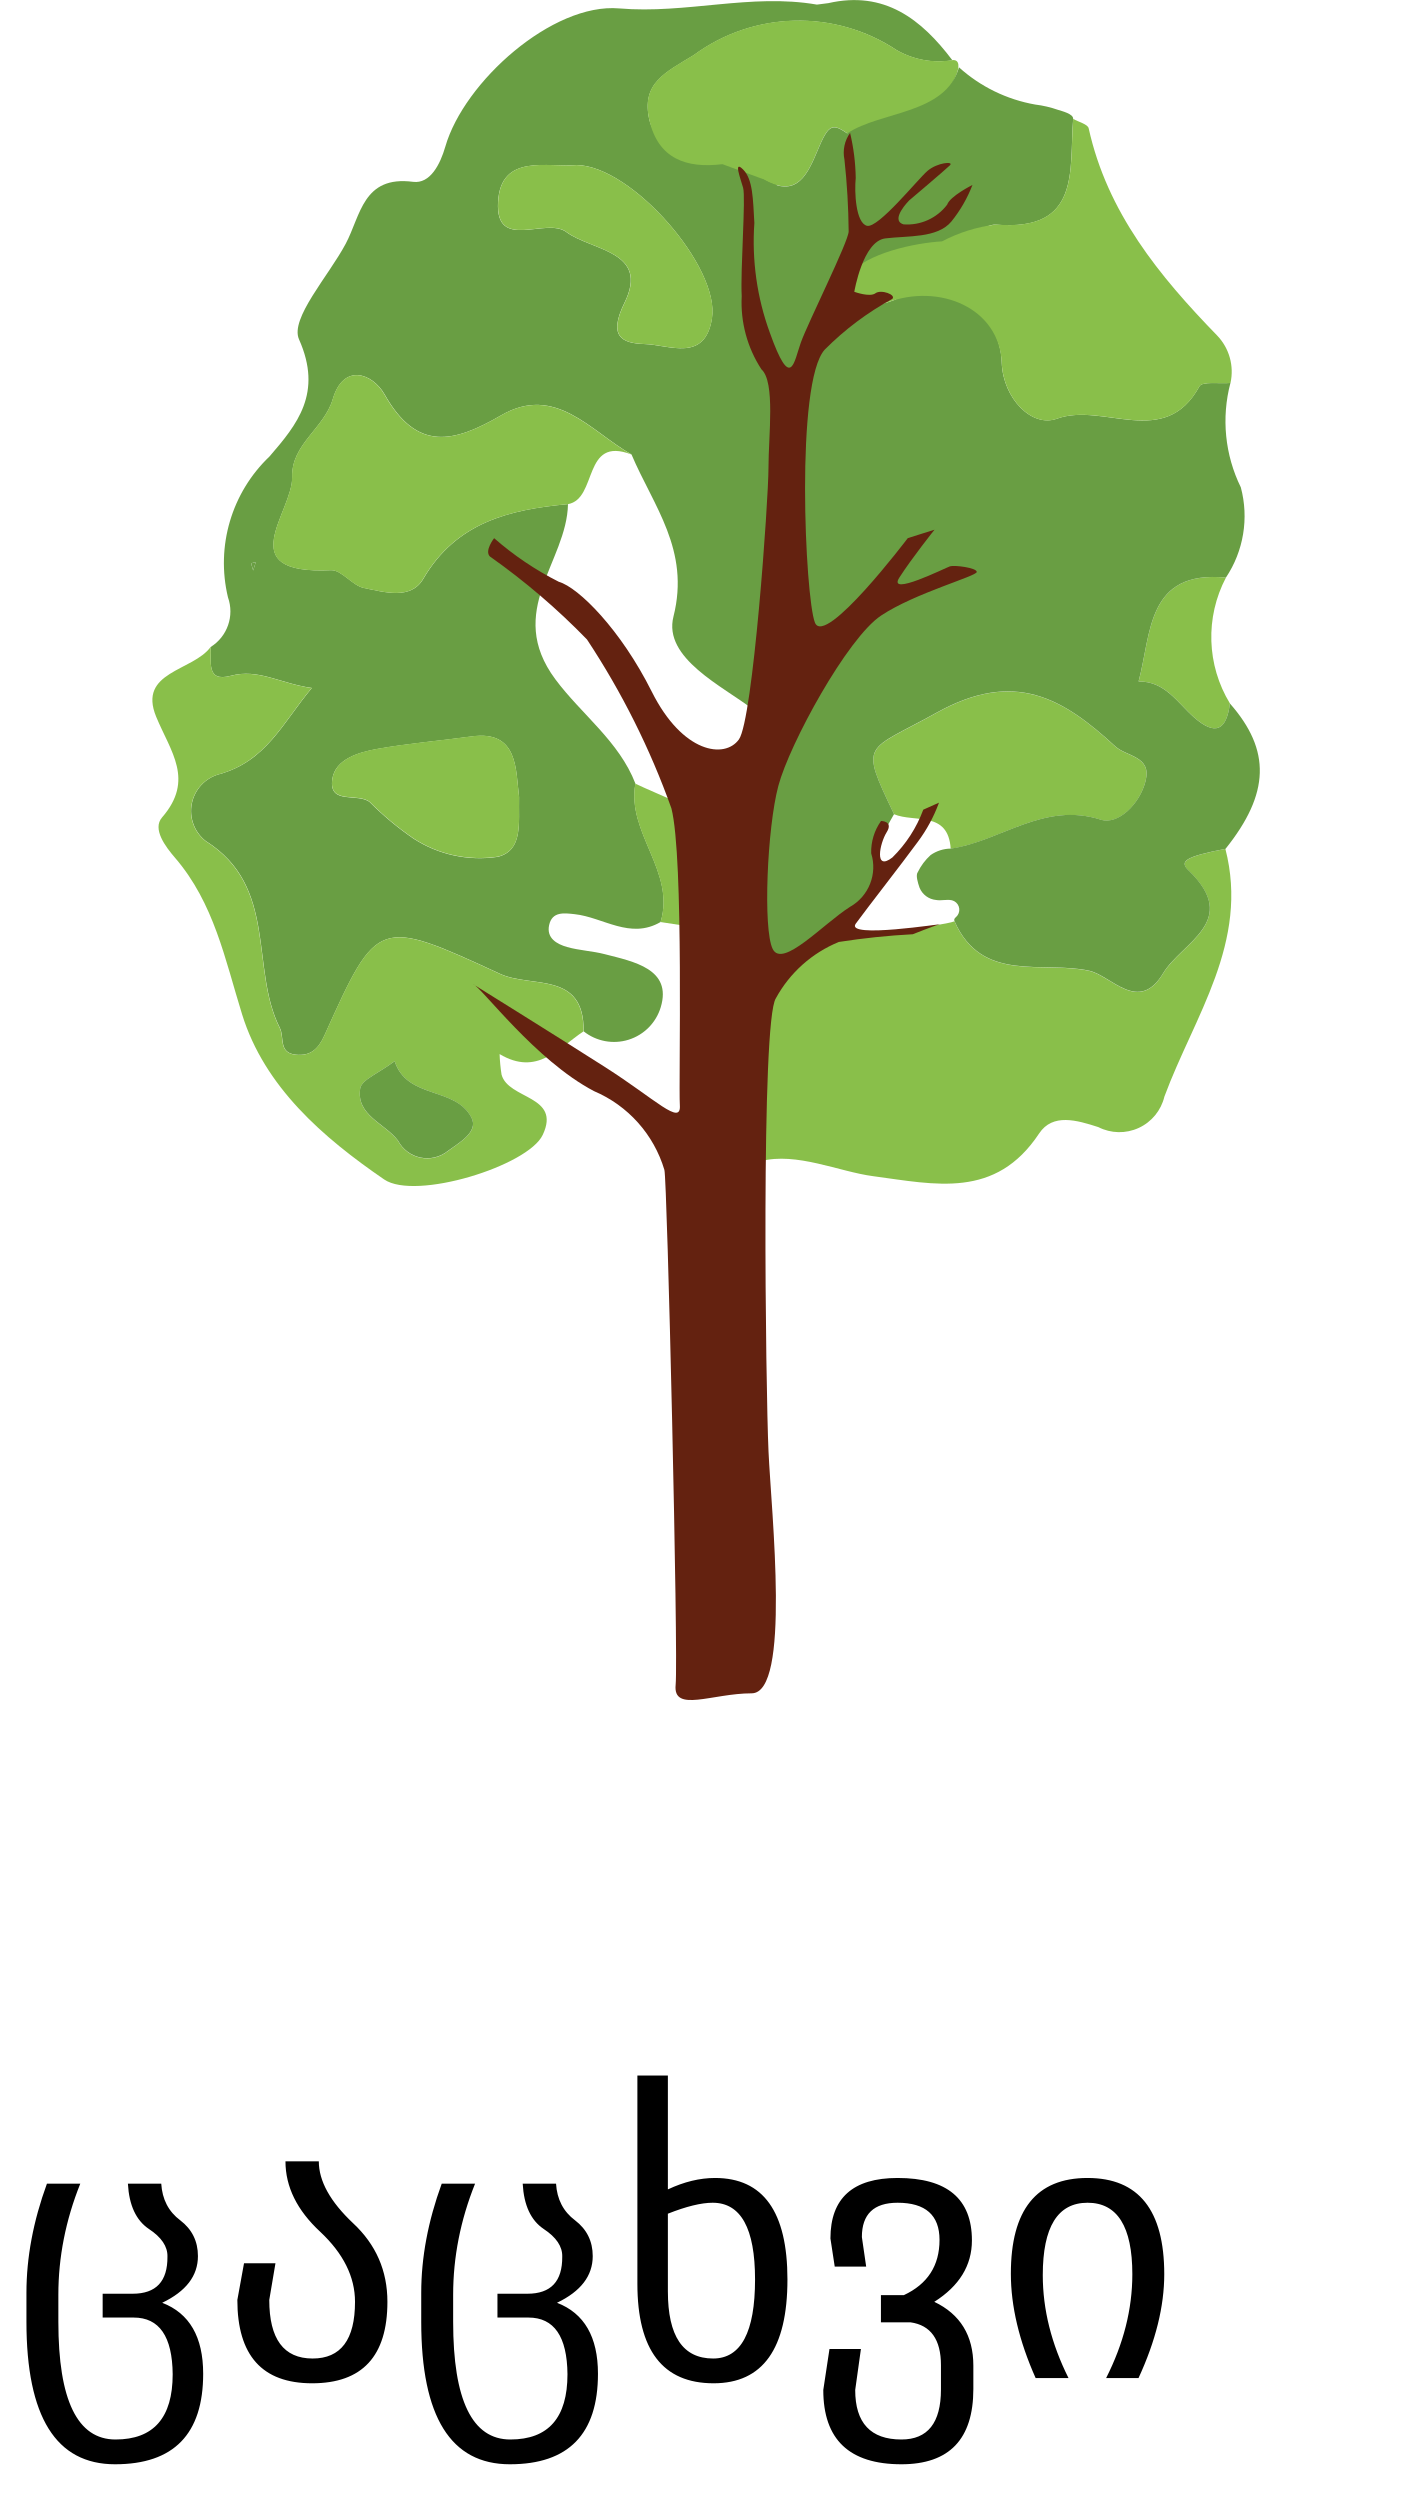
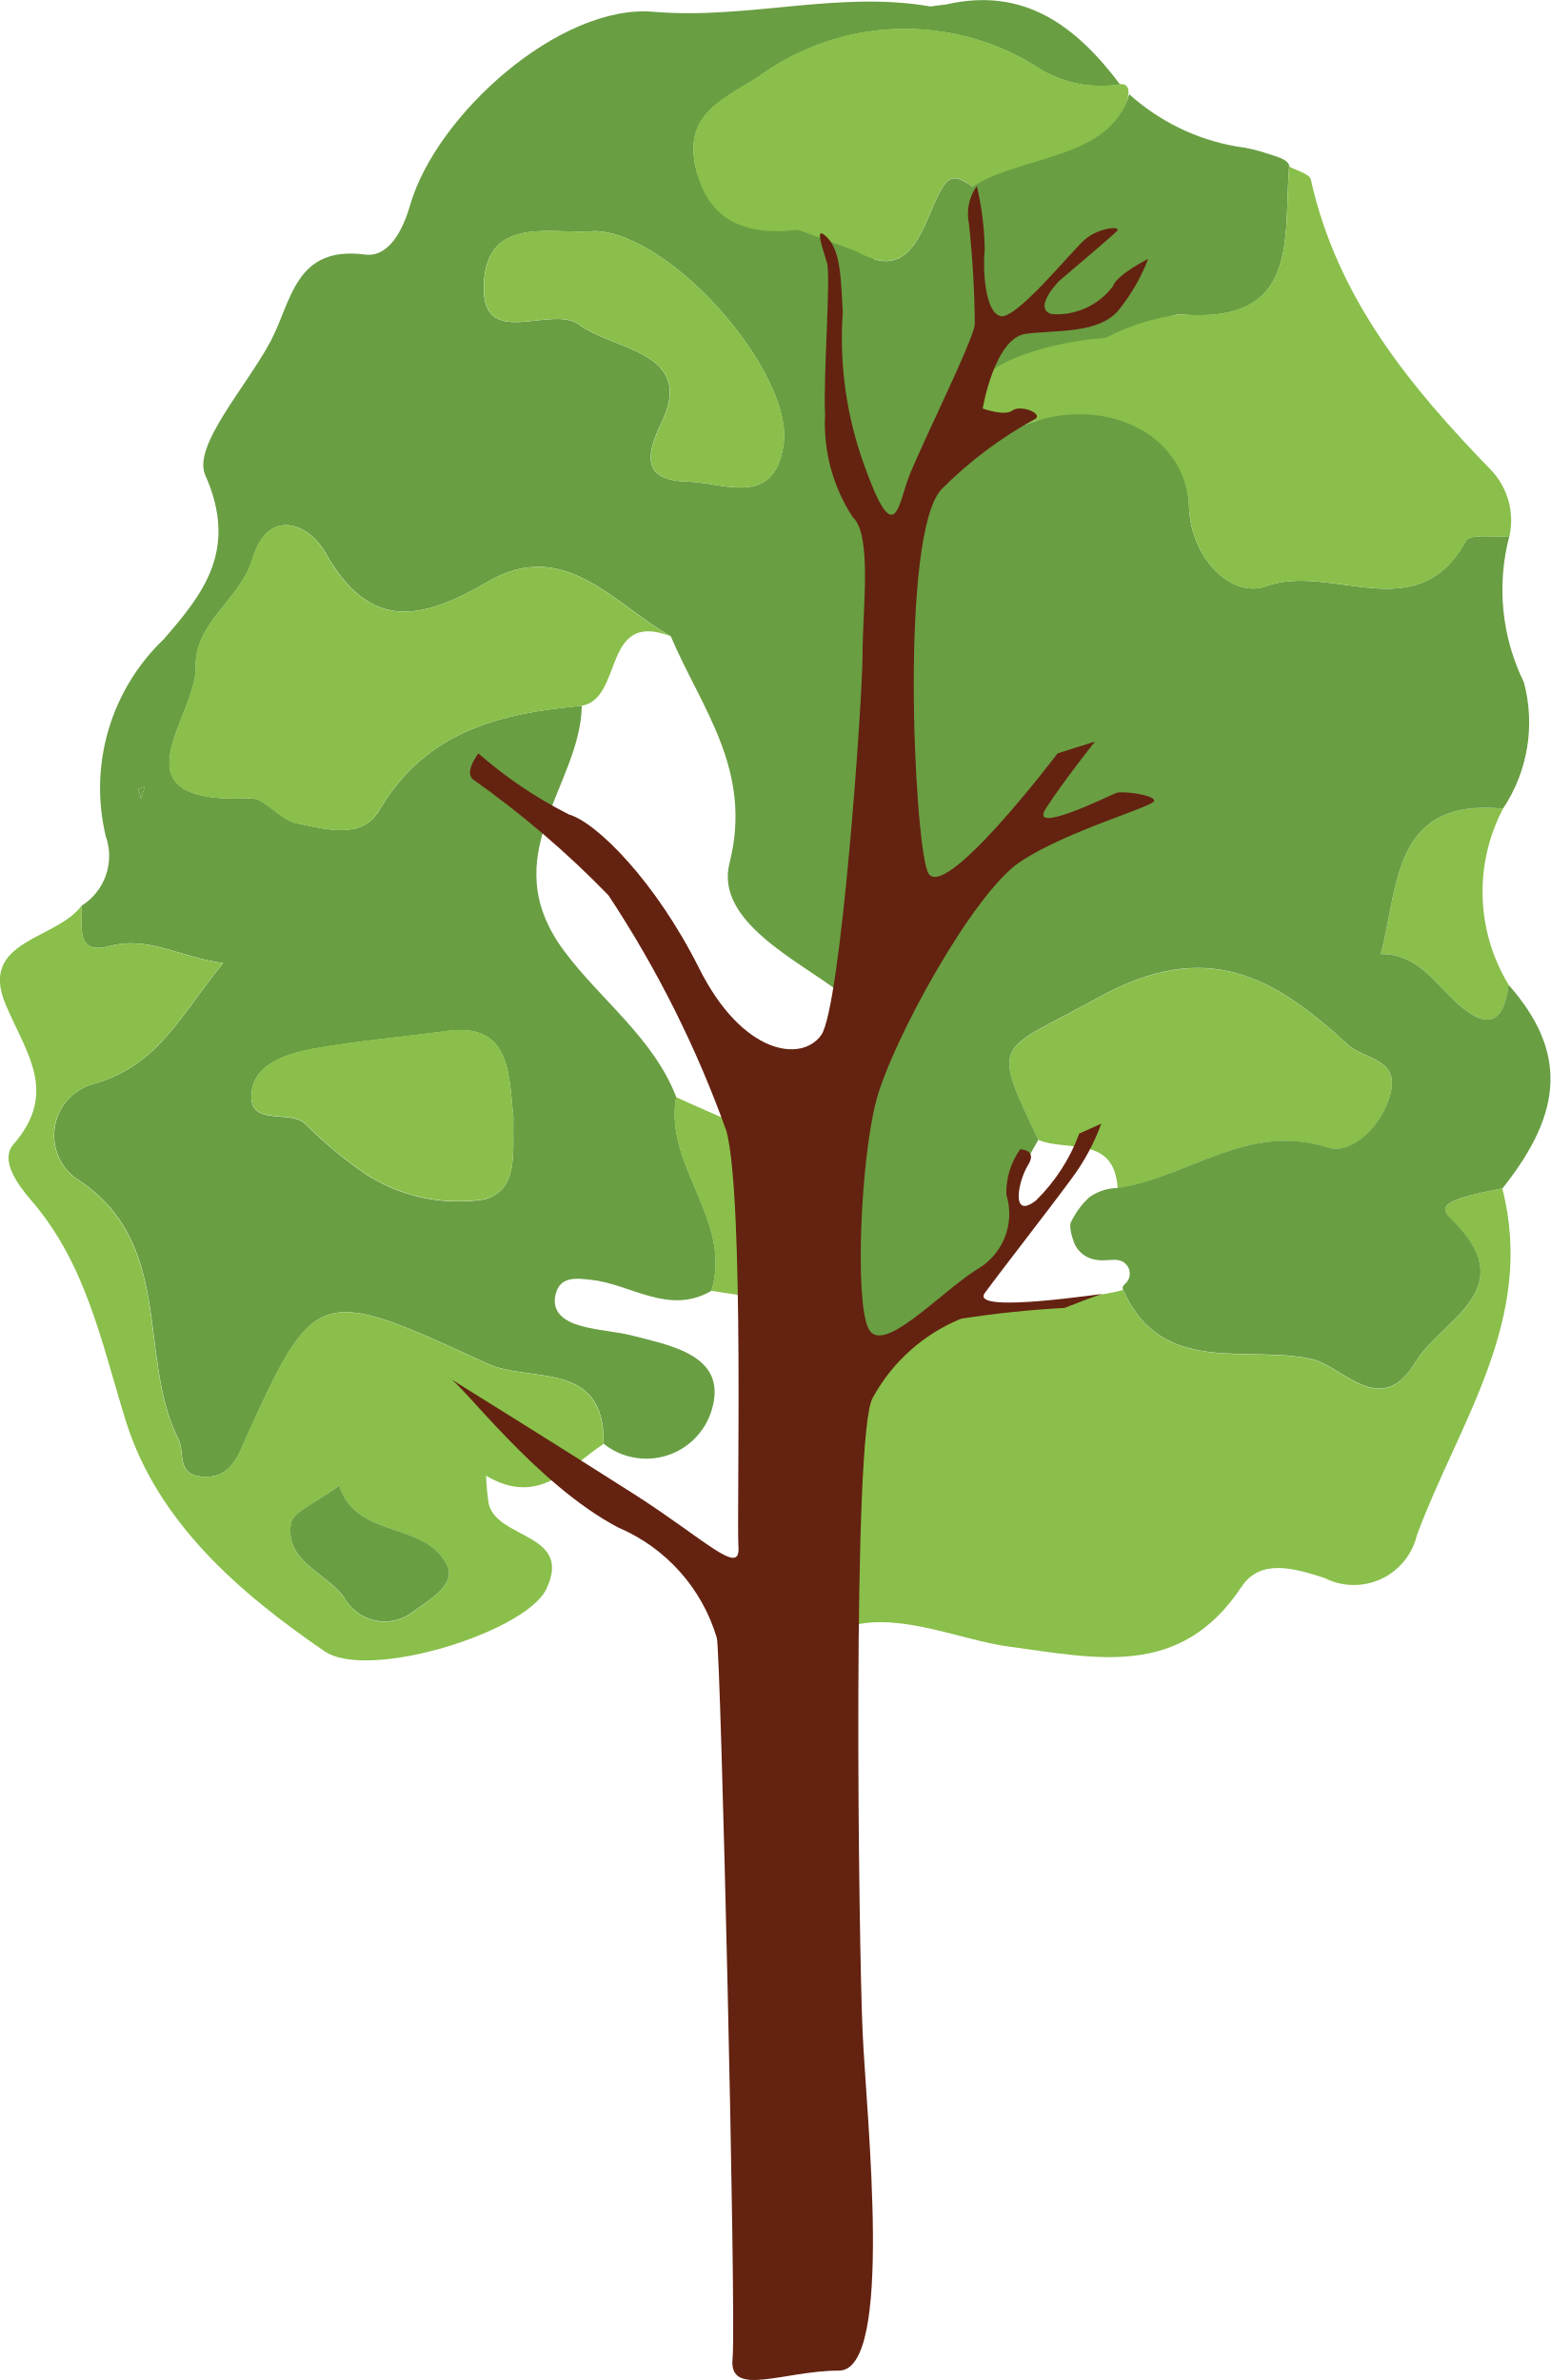
- <svg xmlns="http://www.w3.org/2000/svg" width="46" height="82" viewBox="0 0 46 82">
-   <defs>
-     <style>.a{font-size:12px;font-family:BPGArial, BPG Arial;}.b{fill:#699e43;}.c{fill:#89bf4a;}.d{fill:#642210;}</style>
-   </defs>
-   <g transform="translate(-437 -454)">
-     <text class="a" transform="translate(460 532)">
-       <tspan x="-22.664" y="0">ცაცხვი </tspan>
-     </text>
-     <g transform="translate(442 454)">
-       <path class="b" d="M419.628,394.3a1.376,1.376,0,0,0,.57-1.632,4.826,4.826,0,0,1,1.363-4.619c.905-1.048,1.754-2.079.967-3.843-.3-.682.966-2.071,1.532-3.133.493-.927.564-2.247,2.211-2.032.558.072.888-.57,1.057-1.156.613-2.126,3.516-4.72,5.7-4.532,2.2.188,4.325-.5,6.488-.125l.374-.048c1.838-.419,3.05.521,4.07,1.875a2.779,2.779,0,0,1-1.825-.33,5.809,5.809,0,0,0-6.658.162c-.919.565-1.735.913-1.455,2.131.293,1.28,2.887,1.5,4.066,1.355.626,2.69-1.627,4.572.4,7.007.283.339-.229,2.313-.294,2.86-.3,2.55-.455,5.553-.783,8.1-.964-.747-2.95-1.67-2.6-3.042.552-2.181-.659-3.622-1.377-5.315-1.333-.753-2.492-2.319-4.276-1.283-1.551.9-2.758,1.2-3.82-.684-.4-.7-1.347-1.04-1.7.149-.284.966-1.359,1.481-1.332,2.547.029,1.164-2.05,3.221,1.271,3.067.35-.016.7.506,1.085.584.663.134,1.535.4,1.943-.3,1.087-1.861,2.837-2.273,4.746-2.451-.036,1.9-2.075,3.509-.415,5.745.854,1.15,2.091,2.033,2.627,3.423-.294,1.616,1.329,2.884.827,4.538-1,.585-1.882-.154-2.82-.256-.347-.038-.738-.093-.837.356-.095.431.252.625.588.721.4.114.828.129,1.232.234.946.244,2.221.481,1.84,1.742a1.6,1.6,0,0,1-2.529.789c.028-1.988-1.715-1.413-2.732-1.882-4.014-1.849-4.027-1.852-5.769,2.018-.209.465-.471.677-.937.63-.576-.058-.368-.566-.525-.877-.987-1.958-.048-4.635-2.432-6.131a1.251,1.251,0,0,1,.435-2.189c1.552-.428,2.076-1.669,3.046-2.831-1.044-.146-1.751-.644-2.657-.4C419.458,395.468,419.668,394.746,419.628,394.3Zm12.006-15.808c-.934.09-2.488-.4-2.578,1.209-.092,1.639,1.576.489,2.237.985.819.615,2.749.617,1.911,2.322-.54,1.1-.1,1.333.669,1.355.788.023,1.971.614,2.2-.844C436.342,381.849,433.448,378.517,431.634,378.49Zm-1.887,20.724c-.114-.857-.011-2.2-1.553-1.983-1.028.142-2.068.227-3.088.408-.591.105-1.389.324-1.486.992-.126.86.842.441,1.227.753a10.069,10.069,0,0,0,1.44,1.2,3.982,3.982,0,0,0,2.766.595C429.886,400.965,429.727,400.071,429.747,399.215Zm-8.722-7.426.087-.28-.155.044Z" transform="translate(-417.721 -373.077)" />
-       <path class="c" d="M446.147,413.345c.4-.12,3.657-.48,4.069-.643.9,2.047,2.9,1.288,4.42,1.626.726.161,1.621,1.418,2.421.085.613-1.022,2.558-1.707.844-3.369-.311-.3-.166-.451,1.2-.72.792,3.07-1.025,5.492-2,8.128a1.518,1.518,0,0,1-2.167,1c-.7-.225-1.495-.465-1.942.209-1.43,2.158-3.4,1.673-5.448,1.4-1.1-.143-2.517-.8-3.684-.49.179-1.319-1.117-3.194.3-4.19C443.933,414.791,444.98,414.053,446.147,413.345Z" transform="translate(-423.909 -382.483)" />
-       <path class="c" d="M419.2,401.467c.04.448-.17,1.17.659.946.907-.244,1.613.253,2.657.4-.97,1.162-1.494,2.4-3.046,2.831a1.251,1.251,0,0,0-.435,2.189c2.384,1.5,1.446,4.172,2.432,6.131.157.311-.051.819.525.877.466.047.727-.165.937-.63,1.742-3.87,1.755-3.867,5.769-2.018,1.017.469,2.76-.105,2.732,1.882-.827.553-1.517,1.478-2.751.745a5.449,5.449,0,0,0,.064.673c.223.823,1.964.676,1.351,1.976-.479,1.019-4.177,2.163-5.2,1.464-2.006-1.375-3.924-3.035-4.661-5.415-.563-1.815-.919-3.647-2.2-5.137-.315-.366-.753-.946-.425-1.324,1.069-1.233.282-2.152-.193-3.3C416.8,402.266,418.622,402.264,419.2,401.467Zm6.036,13.587c-.517.392-1.085.606-1.13.9-.134.879.807,1.139,1.24,1.707a1.08,1.08,0,0,0,1.627.348c.355-.268,1.028-.632.783-1.1C427.222,415.874,425.652,416.316,425.235,415.054Z" transform="translate(-417.292 -380.246)" />
-       <path class="c" d="M446.166,377.952c-.12-.028-.24-.06-.358-.1-.739-.548-.814-.578-1.253.478-.366.882-.741,1.425-1.745.851l-1.334-.491c-1.18.144-2.109-.17-2.4-1.45-.28-1.218.536-1.566,1.455-2.131a5.809,5.809,0,0,1,6.658-.162,2.777,2.777,0,0,0,1.825.33c.268-.028.211.272.153.43a2.258,2.258,0,0,1-.567.858,4.223,4.223,0,0,1-1.107.7A10.388,10.388,0,0,0,446.166,377.952Z" transform="translate(-422.779 -373.305)" />
-       <path class="b" d="M447.5,378.194c1.088-.729,3.222-.616,3.658-2.163a5.034,5.034,0,0,0,2.5,1.221,3.6,3.6,0,0,1,.745.173c.109.037.517.13.5.3-.136,1.666.28,3.7-2.535,3.466-.57-.046-2.866,1.642-3.456,1.837C445.374,384.5,446.87,380.407,447.5,378.194Z" transform="translate(-424.704 -373.823)" />
-       <path class="c" d="M460.563,401.827c.425-1.582.258-3.663,2.866-3.412a4.191,4.191,0,0,0,.131,4.129c-.111.879-.474,1.074-1.177.455-.547-.481-.954-1.191-1.824-1.176Z" transform="translate(-428.218 -379.47)" />
-       <path class="c" d="M439.885,408.1c.814,1.316.348,2.529.191,4.023l-.781-.119c.5-1.655-1.121-2.923-.827-4.539C438.743,407.6,439.61,407.966,439.885,408.1Z" transform="translate(-422.63 -381.761)" />
-       <path class="c" d="M432.256,393.77c-1.91.178-3.66.59-4.746,2.451-.407.7-1.28.431-1.943.3-.388-.078-.736-.6-1.085-.584-3.32.154-1.242-1.9-1.271-3.067-.027-1.067,1.048-1.582,1.332-2.547.35-1.189,1.3-.853,1.7-.149,1.062,1.883,2.269,1.585,3.82.684,1.784-1.037,2.943.53,4.277,1.282C432.729,391.516,433.244,393.6,432.256,393.77Z" transform="translate(-418.631 -377.233)" />
-       <path class="c" d="M435.034,380.318c1.814.027,4.708,3.359,4.442,5.027-.232,1.458-1.416.867-2.2.844-.771-.022-1.209-.257-.669-1.355.839-1.7-1.091-1.706-1.911-2.322-.661-.5-2.329.654-2.237-.985C432.545,379.917,434.1,380.407,435.034,380.318Z" transform="translate(-421.12 -374.904)" />
-       <path class="c" d="M431.308,407.367c-.02.856.138,1.751-.694,1.961a3.982,3.982,0,0,1-2.766-.595,10.072,10.072,0,0,1-1.44-1.2c-.385-.312-1.353.108-1.227-.753.1-.668.895-.887,1.486-.992,1.02-.182,2.06-.266,3.088-.408C431.3,405.172,431.194,406.511,431.308,407.367Z" transform="translate(-419.281 -381.23)" />
-       <path class="b" d="M421.69,398.016l-.068-.235.155-.044Z" transform="translate(-418.385 -379.304)" />
-       <path class="c" d="M451.463,408.579c-.082-1.257-1.182-.848-1.858-1.133-1.15-2.4-.941-2.026,1.392-3.326,2.56-1.425,4.141-.484,5.861,1.1.373.345,1.2.318,1,1.128-.186.764-.9,1.461-1.473,1.279C454.5,407.026,453.107,408.34,451.463,408.579Z" transform="translate(-425.28 -380.739)" />
-       <path class="c" d="M460.526,402.982l-.1.18.1-.176Z" transform="translate(-428.185 -380.629)" />
-       <path class="b" d="M459.232,404.136c1.452-1.815,1.495-3.229.143-4.767-.111.879-.474,1.074-1.177.455-.546-.481-.953-1.188-1.819-1.176.425-1.582.259-3.659,2.865-3.408a3.638,3.638,0,0,0,.489-2.96,4.923,4.923,0,0,1-.341-3.424c-.351.031-.925-.061-1.018.111-1.145,2.092-3.145.506-4.674,1.061-.819.3-1.762-.66-1.81-1.832a2.463,2.463,0,0,0-3.493-2.18c.445.117-1.145.327-1.816.8-2.04,1.448-2.261,7.773-1.138,9.784.522.936,1.384.2,1.933-.453a36.163,36.163,0,0,0-2.364,4.176,13.9,13.9,0,0,0-.862,7.446c1.482.088,2.586-1.255,3.415-2.062.358-2.093.469-2.122.794-2.709-1.15-2.4-.941-2.027,1.392-3.326,2.56-1.425,4.142-.483,5.861,1.1.373.345,1.2.318,1,1.128-.187.764-.905,1.461-1.473,1.279-1.881-.6-3.278.712-4.923.95a1.171,1.171,0,0,0-.658.212,1.85,1.85,0,0,0-.419.557c-.078.1,0,.351.055.511a.652.652,0,0,0,.546.406c.168.03.35-.029.52.01a.32.32,0,0,1,.182.493c-.041.064-.141.1-.1.192.9,2.047,2.9,1.287,4.42,1.625.726.161,1.621,1.418,2.421.085.613-1.023,2.558-1.707.844-3.37C457.716,404.553,457.861,404.4,459.232,404.136Z" transform="translate(-424.034 -376.295)" />
-       <path class="b" d="M443.925,380.369c1,.574,1.378.031,1.745-.851.439-1.056.514-1.026,1.253-.478a26.95,26.95,0,0,1-1.191,6.3c-.156.451-.325,1.6-.892,1.641-.785.058-1-1.254-1.107-1.692A7.88,7.88,0,0,1,443.925,380.369Z" transform="translate(-423.893 -374.488)" />
-       <path class="b" d="M427.533,419.644c.416,1.262,1.987.82,2.52,1.85.245.472-.428.836-.783,1.1a1.08,1.08,0,0,1-1.627-.348c-.433-.567-1.375-.827-1.24-1.706C426.447,420.25,427.016,420.036,427.533,419.644Z" transform="translate(-419.589 -384.837)" />
-       <path class="c" d="M449.056,384.321c-.954-.11-1.629-.389-1.229-.91.552-.718,2.166-1.049,3.044-1.1a5.129,5.129,0,0,1,1.767-.552c2.815.229,2.4-1.8,2.535-3.465.176.1.478.174.508.307.611,2.764,2.311,4.838,4.216,6.8a1.713,1.713,0,0,1,.436,1.556c-.351.03-.925-.061-1.018.111-1.145,2.091-3.145.5-4.675,1.061-.819.3-1.761-.661-1.81-1.833C452.755,384.507,450.805,383.664,449.056,384.321Z" transform="translate(-424.973 -374.394)" />
-       <path class="d" d="M431.361,406.831c.277.093,2.03,2.492,3.968,3.508a4.071,4.071,0,0,1,2.308,2.584c.092.277.461,15.968.369,16.891s1.2.277,2.492.277.646-5.907.554-7.938-.253-14.122.242-14.861a4.134,4.134,0,0,1,2.065-1.846,24.012,24.012,0,0,1,2.426-.253s.692-.277.877-.323-3.118.484-2.748-.024,1.523-1.984,2.03-2.677a5.057,5.057,0,0,0,.7-1.292l-.516.231a4.273,4.273,0,0,1-1.015,1.569c-.6.462-.416-.461-.185-.83s-.185-.369-.185-.369a1.745,1.745,0,0,0-.323,1.061,1.5,1.5,0,0,1-.692,1.754c-.877.554-2.215,2.031-2.538,1.385s-.185-3.969.185-5.353,2.261-4.846,3.369-5.584,3.139-1.292,3.139-1.431-.738-.231-.878-.185-2.076,1.015-1.661.369,1.153-1.57,1.153-1.57l-.877.277s-2.723,3.6-3.046,2.769-.646-7.892.323-8.953a9.583,9.583,0,0,1,2.215-1.662c.138-.138-.369-.323-.554-.185s-.692-.049-.692-.049.277-1.659,1.015-1.751,1.708,0,2.169-.554a4.445,4.445,0,0,0,.692-1.2s-.738.369-.83.647a1.641,1.641,0,0,1-1.431.646c-.462-.138.185-.785.185-.785s1.2-1.015,1.338-1.153-.415-.093-.738.185-1.615,1.892-1.984,1.8-.416-1.108-.369-1.569a6.851,6.851,0,0,0-.185-1.477,1.112,1.112,0,0,0-.185.877,23.575,23.575,0,0,1,.138,2.354c0,.323-1.339,3-1.569,3.646s-.324,1.616-1.016-.323a8.713,8.713,0,0,1-.508-3.6c-.046-.784-.046-1.431-.369-1.754s-.092.277,0,.6-.092,2.677-.046,3.554a4.01,4.01,0,0,0,.647,2.4c.461.415.231,2.169.231,3.231s-.508,8.261-.969,8.907-1.846.461-2.861-1.569-2.4-3.415-3.046-3.6a10.164,10.164,0,0,1-2.123-1.431s-.324.415-.139.6a22.488,22.488,0,0,1,3.185,2.723,25.762,25.762,0,0,1,2.769,5.538c.416,1.615.231,9.046.277,9.738s-.785-.185-2.446-1.246S431.361,406.831,431.361,406.831Z" transform="translate(-420.845 -374.55)" />
-     </g>
-   </g>
+ <svg xmlns="http://www.w3.org/2000/svg" width="36.322" height="55.761" viewBox="0 0 36.322 55.761">
+   <path d="M419.628,394.3a1.376,1.376,0,0,0,.57-1.632,4.826,4.826,0,0,1,1.363-4.619c.905-1.048,1.754-2.079.967-3.843-.3-.682.966-2.071,1.532-3.133.493-.927.564-2.247,2.211-2.032.558.072.888-.57,1.057-1.156.613-2.126,3.516-4.72,5.7-4.532,2.2.188,4.325-.5,6.488-.125l.374-.048c1.838-.419,3.05.521,4.07,1.875a2.779,2.779,0,0,1-1.825-.33,5.809,5.809,0,0,0-6.658.162c-.919.565-1.735.913-1.455,2.131.293,1.28,2.887,1.5,4.066,1.355.626,2.69-1.627,4.572.4,7.007.283.339-.229,2.313-.294,2.86-.3,2.55-.455,5.553-.783,8.1-.964-.747-2.95-1.67-2.6-3.042.552-2.181-.659-3.622-1.377-5.315-1.333-.753-2.492-2.319-4.276-1.283-1.551.9-2.758,1.2-3.82-.684-.4-.7-1.347-1.04-1.7.149-.284.966-1.359,1.481-1.332,2.547.029,1.164-2.05,3.221,1.271,3.067.35-.016.7.506,1.085.584.663.134,1.535.4,1.943-.3,1.087-1.861,2.837-2.273,4.746-2.451-.036,1.9-2.075,3.509-.415,5.745.854,1.15,2.091,2.033,2.627,3.423-.294,1.616,1.329,2.884.827,4.538-1,.585-1.882-.154-2.82-.256-.347-.038-.738-.093-.837.356-.095.431.252.625.588.721.4.114.828.129,1.232.234.946.244,2.221.481,1.84,1.742a1.6,1.6,0,0,1-2.529.789c.028-1.988-1.715-1.413-2.732-1.882-4.014-1.849-4.027-1.852-5.769,2.018-.209.465-.471.677-.937.63-.576-.058-.368-.566-.525-.877-.987-1.958-.048-4.635-2.432-6.131a1.251,1.251,0,0,1,.435-2.189c1.552-.428,2.076-1.669,3.046-2.831-1.044-.146-1.751-.644-2.657-.4C419.458,395.468,419.668,394.746,419.628,394.3Zm12.006-15.808c-.934.09-2.488-.4-2.578,1.209-.092,1.639,1.576.489,2.237.985.819.615,2.749.617,1.911,2.322-.54,1.1-.1,1.333.669,1.355.788.023,1.971.614,2.2-.844C436.342,381.849,433.448,378.517,431.634,378.49Zm-1.887,20.724c-.114-.857-.011-2.2-1.553-1.983-1.028.142-2.068.227-3.088.408-.591.105-1.389.324-1.486.992-.126.86.842.441,1.227.753a10.069,10.069,0,0,0,1.44,1.2,3.982,3.982,0,0,0,2.766.595C429.886,400.965,429.727,400.071,429.747,399.215Zm-8.722-7.426.087-.28-.155.044Z" transform="translate(-417.721 -373.077)" fill="#699e43" />
+   <path d="M446.147,413.345c.4-.12,3.657-.48,4.069-.643.9,2.047,2.9,1.288,4.42,1.626.726.161,1.621,1.418,2.421.085.613-1.022,2.558-1.707.844-3.369-.311-.3-.166-.451,1.2-.72.792,3.07-1.025,5.492-2,8.128a1.518,1.518,0,0,1-2.167,1c-.7-.225-1.495-.465-1.942.209-1.43,2.158-3.4,1.673-5.448,1.4-1.1-.143-2.517-.8-3.684-.49.179-1.319-1.117-3.194.3-4.19C443.933,414.791,444.98,414.053,446.147,413.345Z" transform="translate(-423.909 -382.483)" fill="#89bf4a" />
+   <path d="M419.2,401.467c.04.448-.17,1.17.659.946.907-.244,1.613.253,2.657.4-.97,1.162-1.494,2.4-3.046,2.831a1.251,1.251,0,0,0-.435,2.189c2.384,1.5,1.446,4.172,2.432,6.131.157.311-.051.819.525.877.466.047.727-.165.937-.63,1.742-3.87,1.755-3.867,5.769-2.018,1.017.469,2.76-.105,2.732,1.882-.827.553-1.517,1.478-2.751.745a5.449,5.449,0,0,0,.064.673c.223.823,1.964.676,1.351,1.976-.479,1.019-4.177,2.163-5.2,1.464-2.006-1.375-3.924-3.035-4.661-5.415-.563-1.815-.919-3.647-2.2-5.137-.315-.366-.753-.946-.425-1.324,1.069-1.233.282-2.152-.193-3.3C416.8,402.266,418.622,402.264,419.2,401.467Zm6.036,13.587c-.517.392-1.085.606-1.13.9-.134.879.807,1.139,1.24,1.707a1.08,1.08,0,0,0,1.627.348c.355-.268,1.028-.632.783-1.1C427.222,415.874,425.652,416.316,425.235,415.054Z" transform="translate(-417.292 -380.246)" fill="#89bf4a" />
+   <path d="M446.166,377.952c-.12-.028-.24-.06-.358-.1-.739-.548-.814-.578-1.253.478-.366.882-.741,1.425-1.745.851l-1.334-.491c-1.18.144-2.109-.17-2.4-1.45-.28-1.218.536-1.566,1.455-2.131a5.809,5.809,0,0,1,6.658-.162,2.777,2.777,0,0,0,1.825.33c.268-.028.211.272.153.43a2.258,2.258,0,0,1-.567.858,4.223,4.223,0,0,1-1.107.7A10.388,10.388,0,0,0,446.166,377.952Z" transform="translate(-422.779 -373.305)" fill="#89bf4a" />
+   <path d="M447.5,378.194c1.088-.729,3.222-.616,3.658-2.163a5.034,5.034,0,0,0,2.5,1.221,3.6,3.6,0,0,1,.745.173c.109.037.517.13.5.3-.136,1.666.28,3.7-2.535,3.466-.57-.046-2.866,1.642-3.456,1.837C445.374,384.5,446.87,380.407,447.5,378.194Z" transform="translate(-424.704 -373.823)" fill="#699e43" />
+   <path d="M460.563,401.827c.425-1.582.258-3.663,2.866-3.412a4.191,4.191,0,0,0,.131,4.129c-.111.879-.474,1.074-1.177.455-.547-.481-.954-1.191-1.824-1.176Z" transform="translate(-428.218 -379.47)" fill="#89bf4a" />
+   <path d="M439.885,408.1c.814,1.316.348,2.529.191,4.023l-.781-.119c.5-1.655-1.121-2.923-.827-4.539C438.743,407.6,439.61,407.966,439.885,408.1Z" transform="translate(-422.63 -381.761)" fill="#89bf4a" />
+   <path d="M432.256,393.77c-1.91.178-3.66.59-4.746,2.451-.407.7-1.28.431-1.943.3-.388-.078-.736-.6-1.085-.584-3.32.154-1.242-1.9-1.271-3.067-.027-1.067,1.048-1.582,1.332-2.547.35-1.189,1.3-.853,1.7-.149,1.062,1.883,2.269,1.585,3.82.684,1.784-1.037,2.943.53,4.277,1.282C432.729,391.516,433.244,393.6,432.256,393.77Z" transform="translate(-418.631 -377.233)" fill="#89bf4a" />
+   <path d="M435.034,380.318c1.814.027,4.708,3.359,4.442,5.027-.232,1.458-1.416.867-2.2.844-.771-.022-1.209-.257-.669-1.355.839-1.7-1.091-1.706-1.911-2.322-.661-.5-2.329.654-2.237-.985C432.545,379.917,434.1,380.407,435.034,380.318Z" transform="translate(-421.12 -374.904)" fill="#89bf4a" />
+   <path d="M431.308,407.367c-.02.856.138,1.751-.694,1.961a3.982,3.982,0,0,1-2.766-.595,10.072,10.072,0,0,1-1.44-1.2c-.385-.312-1.353.108-1.227-.753.1-.668.895-.887,1.486-.992,1.02-.182,2.06-.266,3.088-.408C431.3,405.172,431.194,406.511,431.308,407.367Z" transform="translate(-419.281 -381.23)" fill="#89bf4a" />
+   <path d="M421.69,398.016l-.068-.235.155-.044Z" transform="translate(-418.385 -379.304)" fill="#699e43" />
+   <path d="M451.463,408.579c-.082-1.257-1.182-.848-1.858-1.133-1.15-2.4-.941-2.026,1.392-3.326,2.56-1.425,4.141-.484,5.861,1.1.373.345,1.2.318,1,1.128-.186.764-.9,1.461-1.473,1.279C454.5,407.026,453.107,408.34,451.463,408.579Z" transform="translate(-425.28 -380.739)" fill="#89bf4a" />
+   <path d="M460.526,402.982l-.1.18.1-.176Z" transform="translate(-428.185 -380.629)" fill="#89bf4a" />
+   <path d="M459.232,404.136c1.452-1.815,1.495-3.229.143-4.767-.111.879-.474,1.074-1.177.455-.546-.481-.953-1.188-1.819-1.176.425-1.582.259-3.659,2.865-3.408a3.638,3.638,0,0,0,.489-2.96,4.923,4.923,0,0,1-.341-3.424c-.351.031-.925-.061-1.018.111-1.145,2.092-3.145.506-4.674,1.061-.819.3-1.762-.66-1.81-1.832a2.463,2.463,0,0,0-3.493-2.18c.445.117-1.145.327-1.816.8-2.04,1.448-2.261,7.773-1.138,9.784.522.936,1.384.2,1.933-.453a36.163,36.163,0,0,0-2.364,4.176,13.9,13.9,0,0,0-.862,7.446c1.482.088,2.586-1.255,3.415-2.062.358-2.093.469-2.122.794-2.709-1.15-2.4-.941-2.027,1.392-3.326,2.56-1.425,4.142-.483,5.861,1.1.373.345,1.2.318,1,1.128-.187.764-.905,1.461-1.473,1.279-1.881-.6-3.278.712-4.923.95a1.171,1.171,0,0,0-.658.212,1.85,1.85,0,0,0-.419.557c-.078.1,0,.351.055.511a.652.652,0,0,0,.546.406c.168.03.35-.029.52.01a.32.32,0,0,1,.182.493c-.041.064-.141.1-.1.192.9,2.047,2.9,1.287,4.42,1.625.726.161,1.621,1.418,2.421.085.613-1.023,2.558-1.707.844-3.37C457.716,404.553,457.861,404.4,459.232,404.136Z" transform="translate(-424.034 -376.295)" fill="#699e43" />
+   <path d="M443.925,380.369c1,.574,1.378.031,1.745-.851.439-1.056.514-1.026,1.253-.478a26.95,26.95,0,0,1-1.191,6.3c-.156.451-.325,1.6-.892,1.641-.785.058-1-1.254-1.107-1.692A7.88,7.88,0,0,1,443.925,380.369Z" transform="translate(-423.893 -374.488)" fill="#699e43" />
+   <path d="M427.533,419.644c.416,1.262,1.987.82,2.52,1.85.245.472-.428.836-.783,1.1a1.08,1.08,0,0,1-1.627-.348c-.433-.567-1.375-.827-1.24-1.706C426.447,420.25,427.016,420.036,427.533,419.644Z" transform="translate(-419.589 -384.837)" fill="#699e43" />
+   <path d="M449.056,384.321c-.954-.11-1.629-.389-1.229-.91.552-.718,2.166-1.049,3.044-1.1a5.129,5.129,0,0,1,1.767-.552c2.815.229,2.4-1.8,2.535-3.465.176.1.478.174.508.307.611,2.764,2.311,4.838,4.216,6.8a1.713,1.713,0,0,1,.436,1.556c-.351.03-.925-.061-1.018.111-1.145,2.091-3.145.5-4.675,1.061-.819.3-1.761-.661-1.81-1.833C452.755,384.507,450.805,383.664,449.056,384.321Z" transform="translate(-424.973 -374.394)" fill="#89bf4a" />
+   <path d="M431.361,406.831c.277.093,2.03,2.492,3.968,3.508a4.071,4.071,0,0,1,2.308,2.584c.092.277.461,15.968.369,16.891s1.2.277,2.492.277.646-5.907.554-7.938-.253-14.122.242-14.861a4.134,4.134,0,0,1,2.065-1.846,24.012,24.012,0,0,1,2.426-.253s.692-.277.877-.323-3.118.484-2.748-.024,1.523-1.984,2.03-2.677a5.057,5.057,0,0,0,.7-1.292l-.516.231a4.273,4.273,0,0,1-1.015,1.569c-.6.462-.416-.461-.185-.83s-.185-.369-.185-.369a1.745,1.745,0,0,0-.323,1.061,1.5,1.5,0,0,1-.692,1.754c-.877.554-2.215,2.031-2.538,1.385s-.185-3.969.185-5.353,2.261-4.846,3.369-5.584,3.139-1.292,3.139-1.431-.738-.231-.878-.185-2.076,1.015-1.661.369,1.153-1.57,1.153-1.57l-.877.277s-2.723,3.6-3.046,2.769-.646-7.892.323-8.953a9.583,9.583,0,0,1,2.215-1.662c.138-.138-.369-.323-.554-.185s-.692-.049-.692-.049.277-1.659,1.015-1.751,1.708,0,2.169-.554a4.445,4.445,0,0,0,.692-1.2s-.738.369-.83.647a1.641,1.641,0,0,1-1.431.646c-.462-.138.185-.785.185-.785s1.2-1.015,1.338-1.153-.415-.093-.738.185-1.615,1.892-1.984,1.8-.416-1.108-.369-1.569a6.851,6.851,0,0,0-.185-1.477,1.112,1.112,0,0,0-.185.877,23.575,23.575,0,0,1,.138,2.354c0,.323-1.339,3-1.569,3.646s-.324,1.616-1.016-.323a8.713,8.713,0,0,1-.508-3.6c-.046-.784-.046-1.431-.369-1.754s-.092.277,0,.6-.092,2.677-.046,3.554a4.01,4.01,0,0,0,.647,2.4c.461.415.231,2.169.231,3.231s-.508,8.261-.969,8.907-1.846.461-2.861-1.569-2.4-3.415-3.046-3.6a10.164,10.164,0,0,1-2.123-1.431s-.324.415-.139.6a22.488,22.488,0,0,1,3.185,2.723,25.762,25.762,0,0,1,2.769,5.538c.416,1.615.231,9.046.277,9.738s-.785-.185-2.446-1.246S431.361,406.831,431.361,406.831Z" transform="translate(-420.845 -374.55)" fill="#642210" />
</svg>
